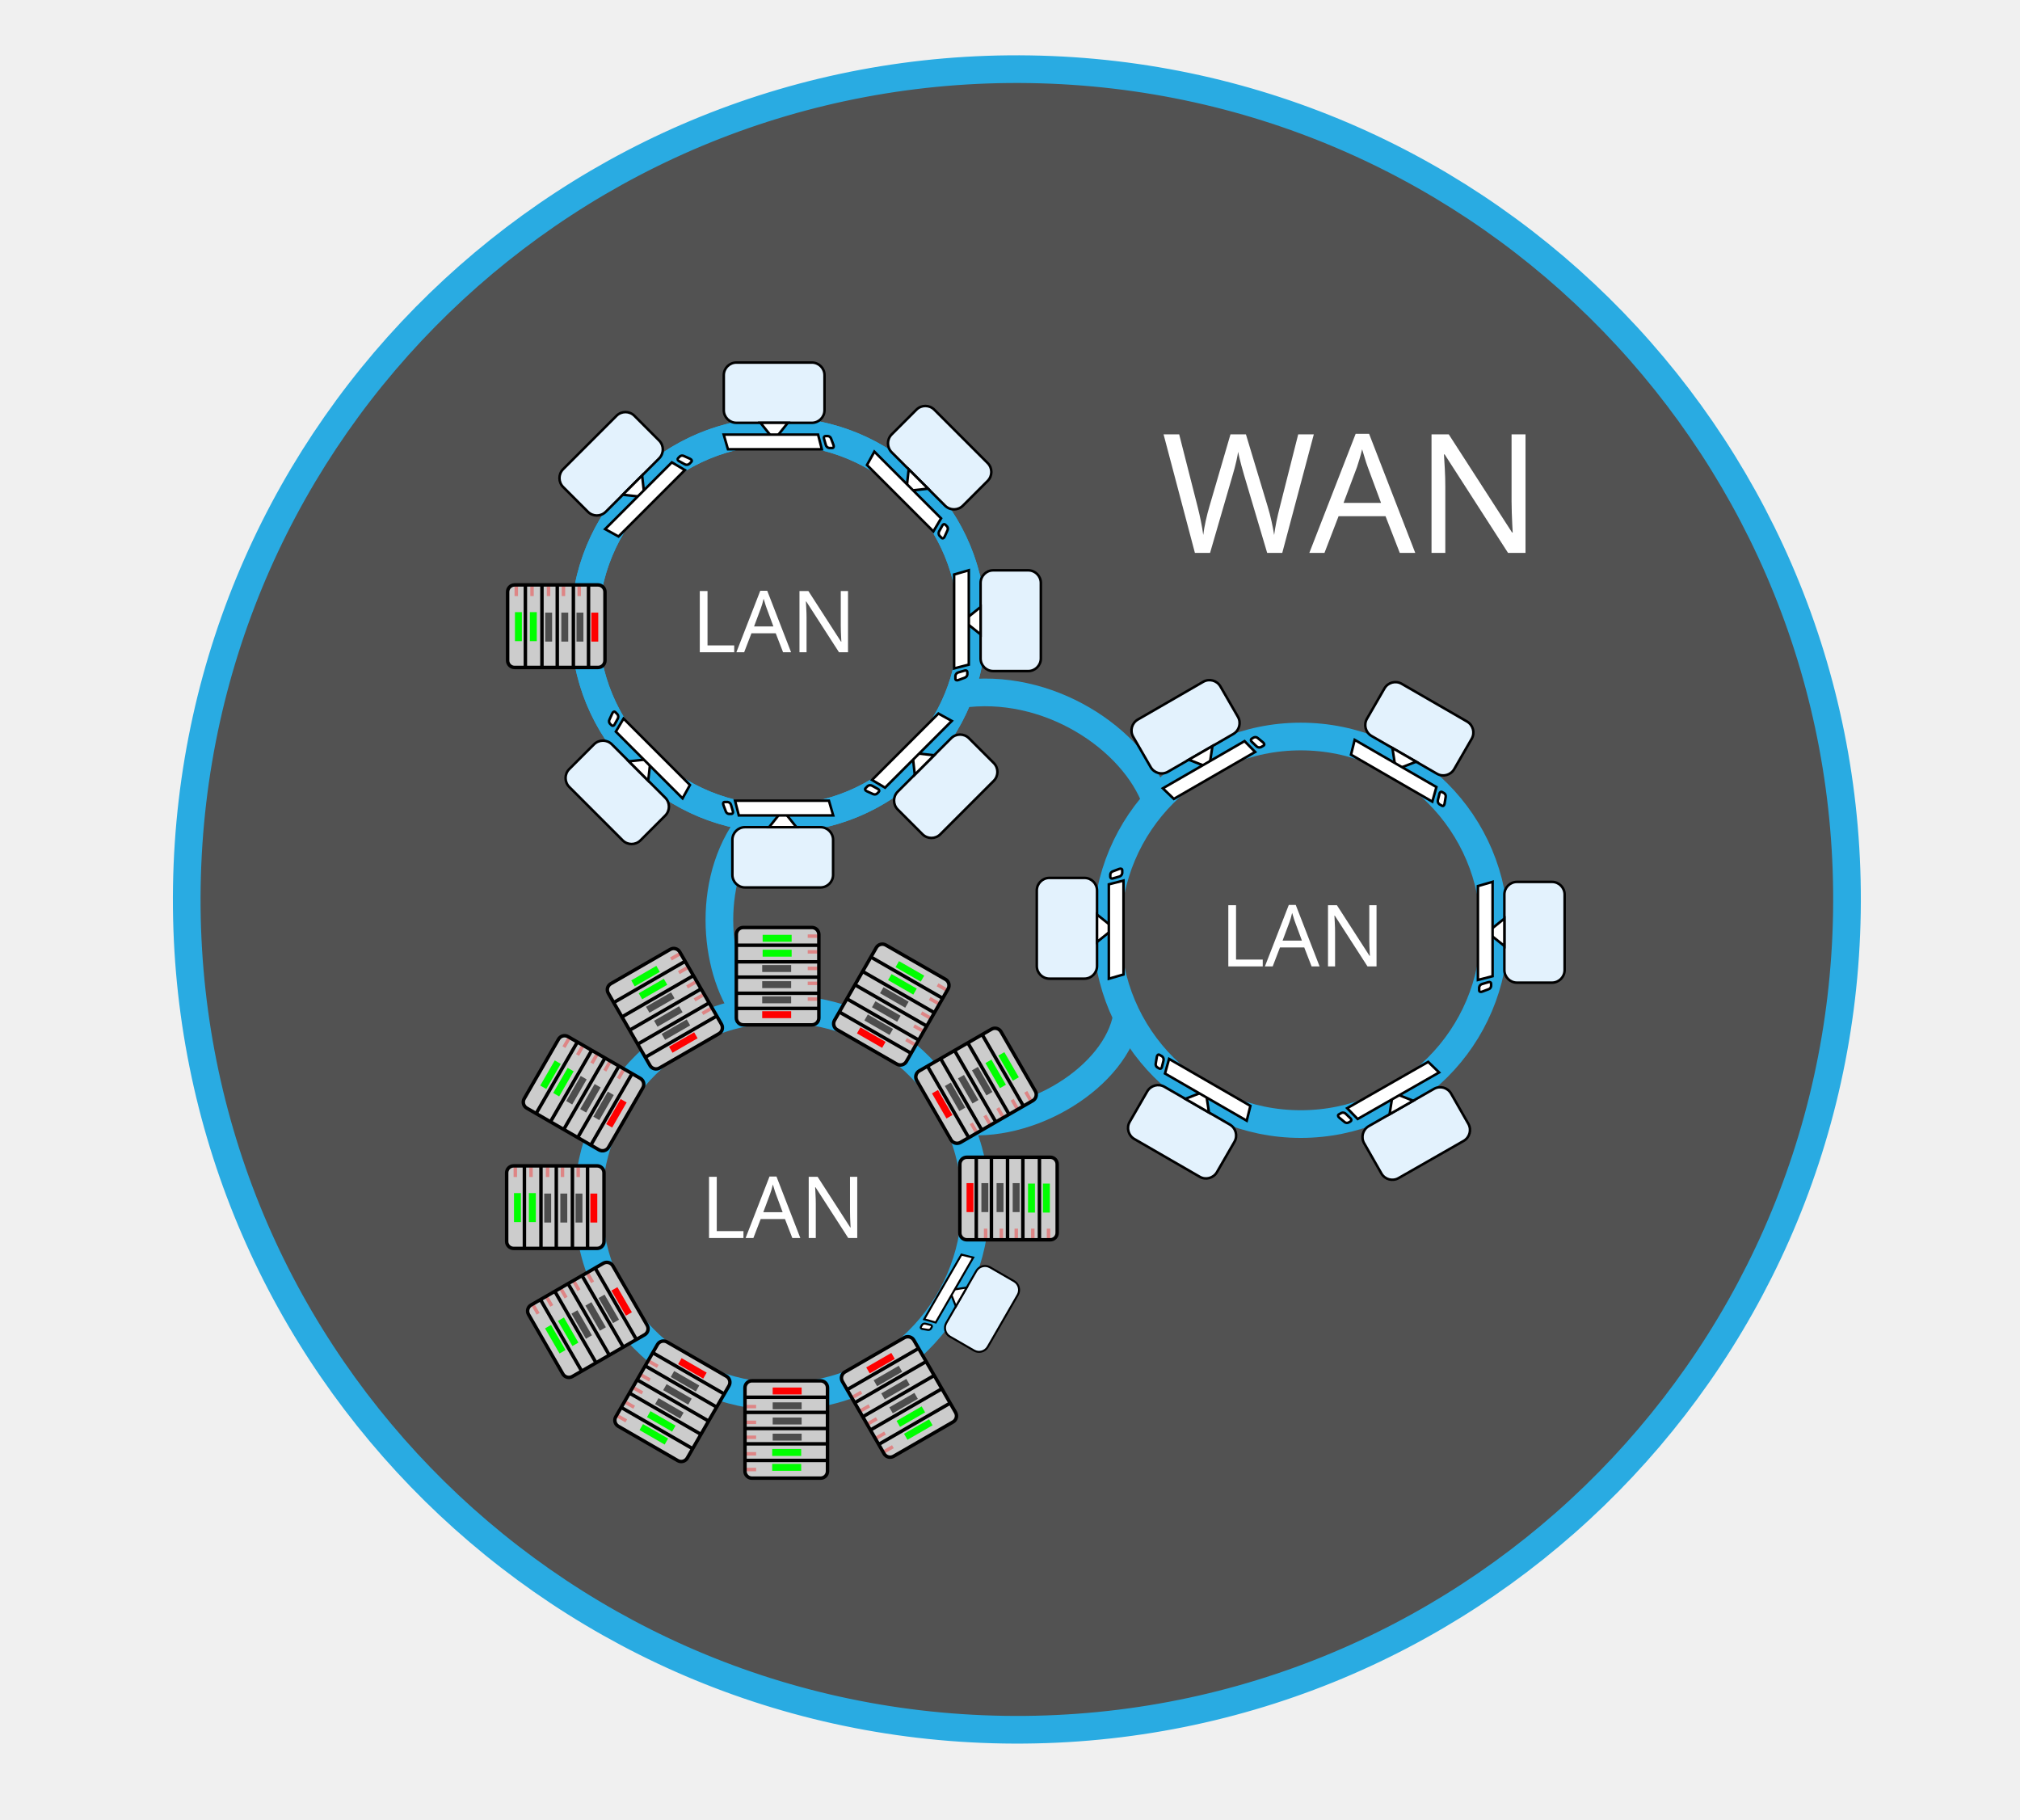
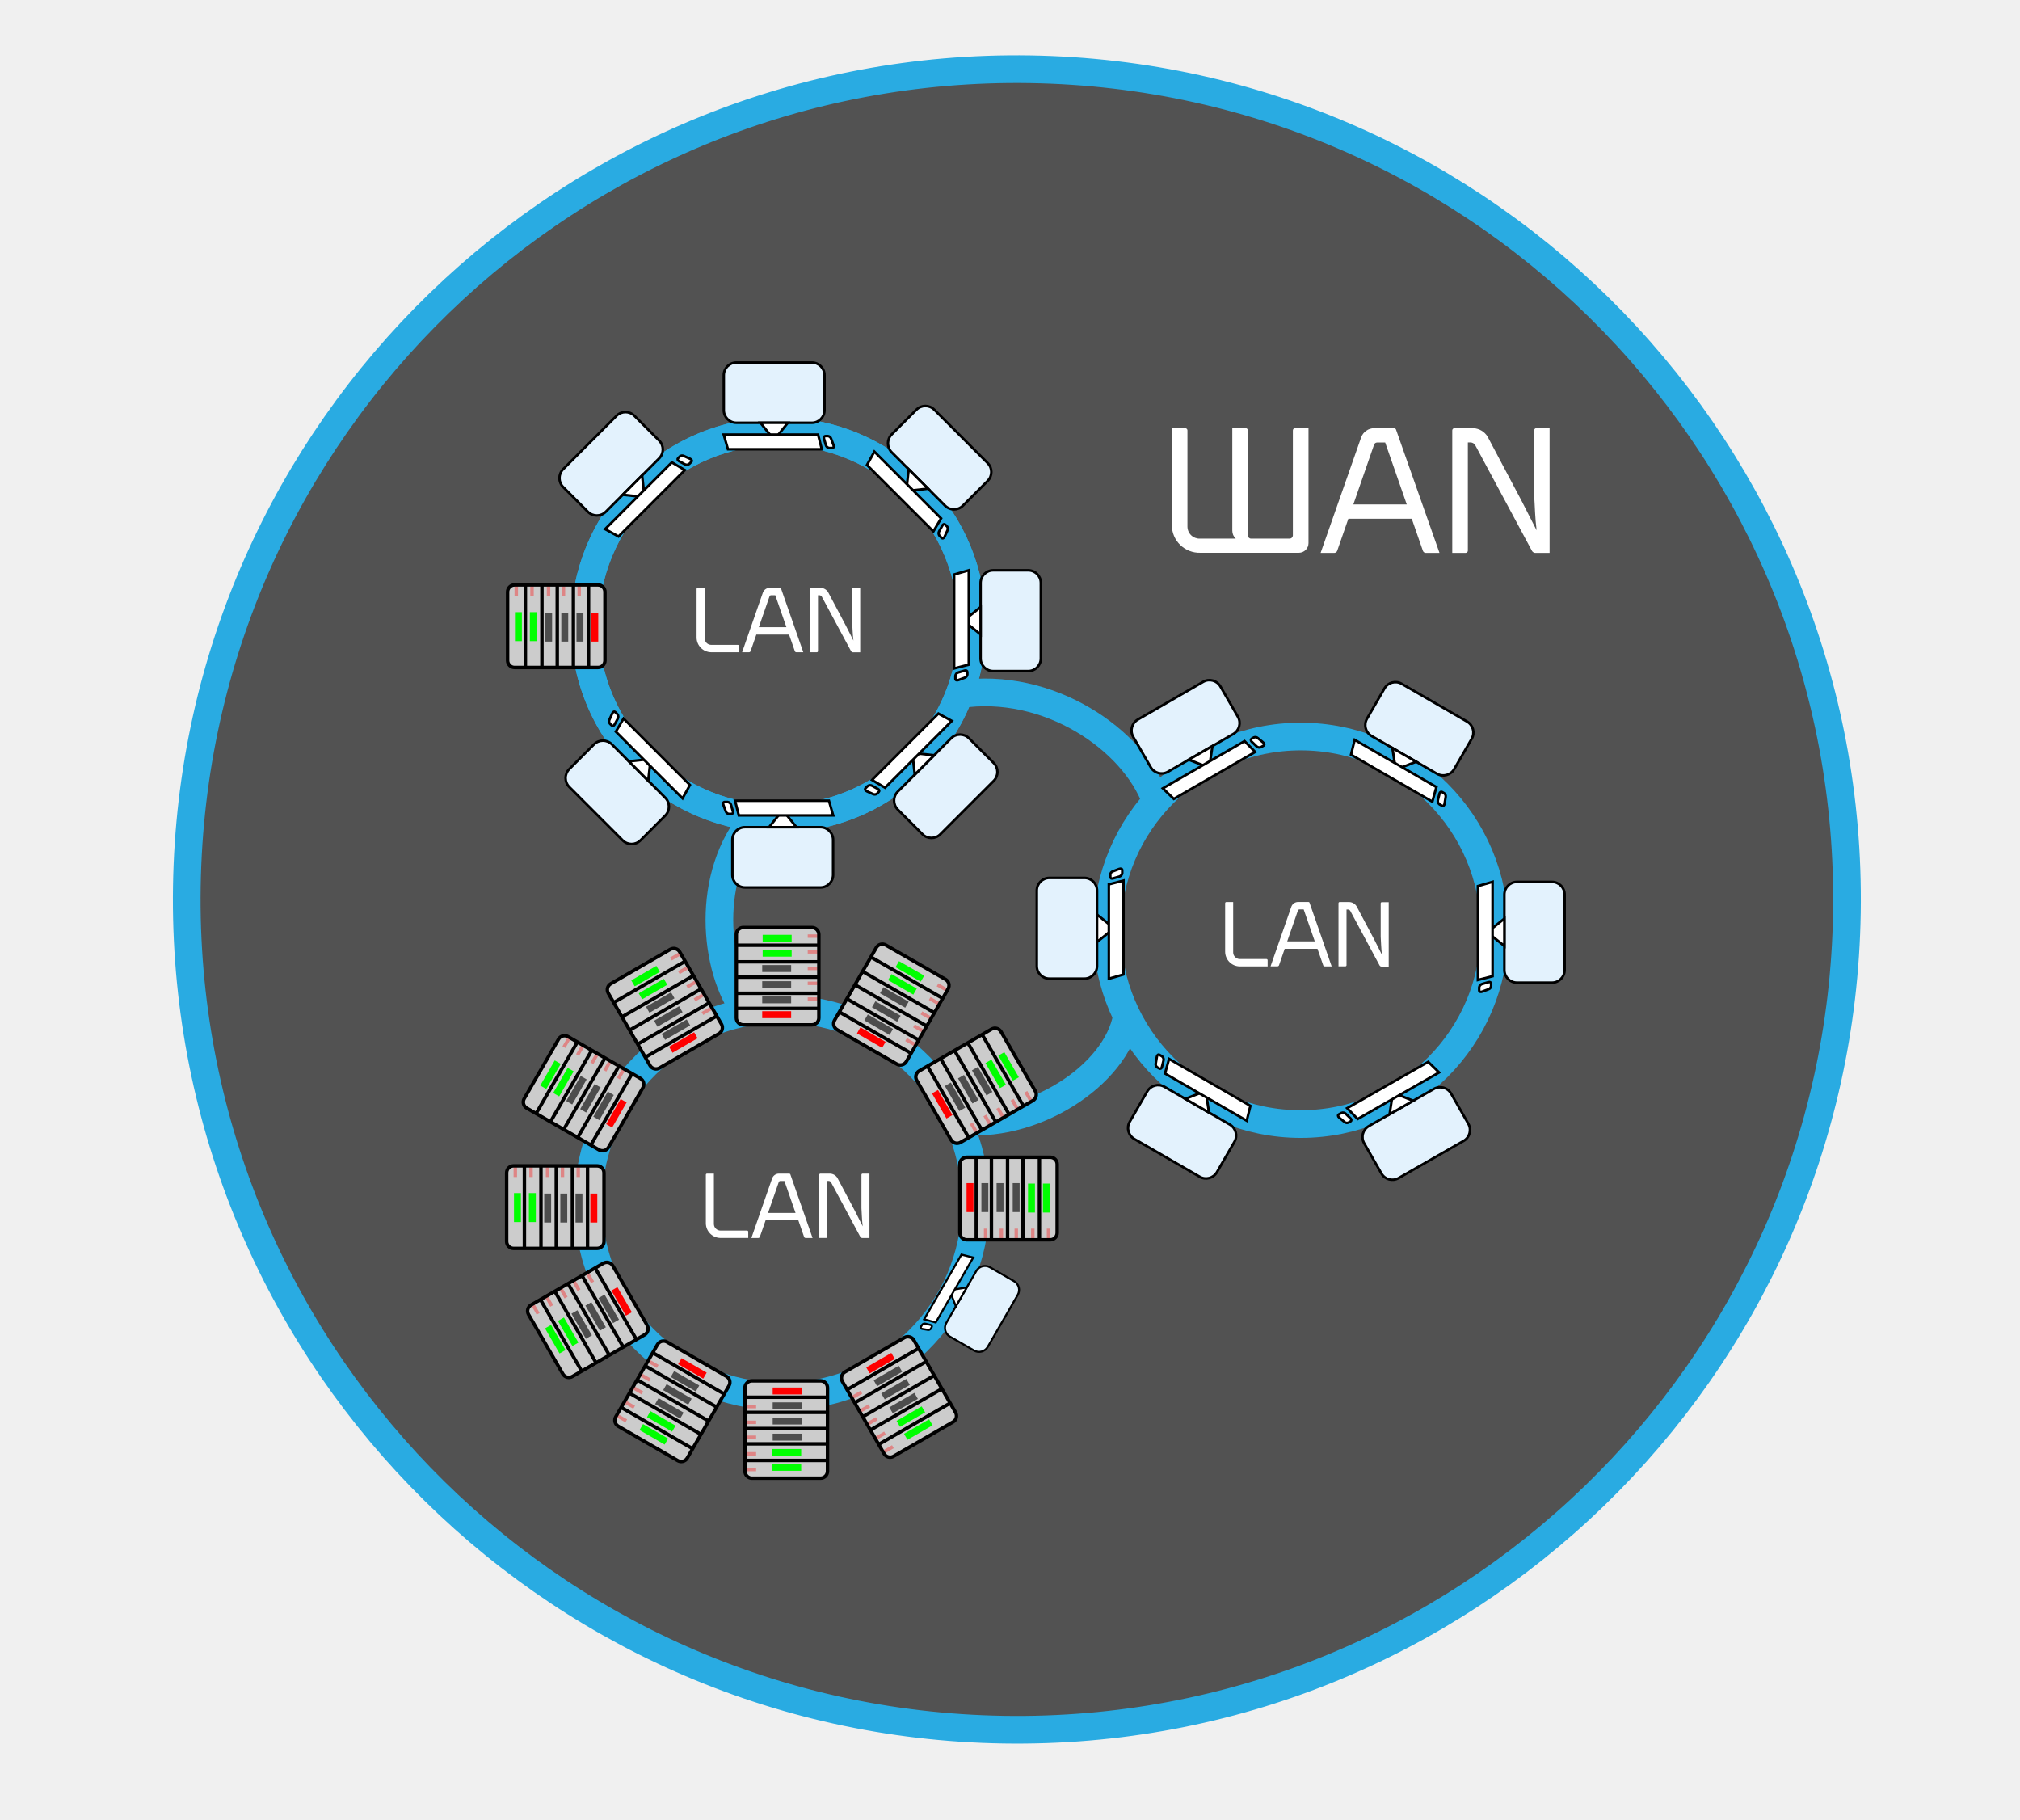
<svg xmlns="http://www.w3.org/2000/svg" xmlns:xlink="http://www.w3.org/1999/xlink" viewBox="0 0 584 526">
  <defs>
    <style>
      .cls-1 {
        fill: #e3f2fd;
      }

      .cls-1, .cls-2 {
        stroke: #000;
      }

      .cls-1, .cls-2, .cls-4, .cls-8, .cls-9 {
        stroke-miterlimit: 10;
      }

-       .cls-10, .cls-11, .cls-2 {
+       .cls-10, .cls-2 {
        fill: #fff;
      }

      .cls-3 {
        fill: #ccc;
      }

      .cls-4, .cls-9 {
        fill: none;
      }

      .cls-4 {
        stroke: red;
        opacity: 0.35;
      }

      .cls-5 {
        fill: lime;
      }

      .cls-6 {
        fill: #4d4d4d;
      }

      .cls-7 {
        fill: red;
      }

      .cls-8 {
        fill-opacity: 0.66;
      }

      .cls-8, .cls-9 {
        stroke: #29abe2;
        stroke-width: 8px;
-       }
- 
-       .cls-10 {
-         font-size: 24.78px;
-       }
- 
-       .cls-10, .cls-11 {
-         font-family: Prime-Regular, Prime;
-       }
- 
-       .cls-11 {
-         font-size: 48px;
      }
    </style>
    <symbol id="Computer" data-name="Computer" viewBox="0 0 44.75 35.34">
      <rect class="cls-1" x="0.69" y="0.5" width="39.89" height="23.86" rx="5" ry="5" />
      <polygon class="cls-2" points="20.64 31.13 15.22 24.36 26.05 24.36 20.64 31.13" />
      <polygon class="cls-2" points="39.52 34.84 2.34 34.84 0.66 29.03 38.03 29.03 39.52 34.84" />
      <path class="cls-2" d="M43.62,34.34H42.44a1.62,1.62,0,0,1-1.34-1.2l-.73-2.53c-.15-.54.11-1,.59-1h1a1.49,1.49,0,0,1,1.22,1l.95,2.53C44.4,33.8,44.16,34.34,43.62,34.34Z" />
    </symbol>
    <symbol id="Server" data-name="Server" viewBox="0 0 29.14 24.86">
      <path class="cls-3" d="M28.64,2.5V22.36a2,2,0,0,1-2,2H2.5a2,2,0,0,1-2-2V2.5a2,2,0,0,1,2-2H26.64a2,2,0,0,1,2,2" />
      <line class="cls-4" x1="3" y1="0.9" x2="3" y2="3.72" />
      <line class="cls-4" x1="7.55" y1="0.9" x2="7.55" y2="3.72" />
      <line class="cls-4" x1="12.33" y1="0.9" x2="12.33" y2="3.72" />
      <line class="cls-4" x1="16.64" y1="0.9" x2="16.64" y2="3.72" />
      <line class="cls-4" x1="21.19" y1="0.9" x2="21.19" y2="3.72" />
      <path d="M28.64,2.5h-.5V22.36a1.51,1.51,0,0,1-1.5,1.5H2.5A1.51,1.51,0,0,1,1,22.36V2.5A1.51,1.51,0,0,1,2.5,1H26.64a1.51,1.51,0,0,1,1.5,1.5h1A2.51,2.51,0,0,0,26.64,0H2.5A2.51,2.51,0,0,0,0,2.5V22.36a2.51,2.51,0,0,0,2.5,2.5H26.64a2.51,2.51,0,0,0,2.5-2.5V2.5h-.5" />
      <polyline class="cls-5" points="8.93 16.75 8.93 8.37 6.93 8.37 6.93 16.75" />
      <polyline class="cls-5" points="4.62 16.75 4.62 8.37 2.62 8.37 2.62 16.75" />
      <polyline points="10.92 24.36 10.92 0.5 9.92 0.5 9.92 24.36 10.92 24.36" />
      <polyline class="cls-6" points="13.36 16.88 13.36 8.51 11.36 8.51 11.36 16.88" />
      <polyline points="15.35 24.49 15.35 0.63 14.35 0.63 14.35 24.49" />
      <polyline class="cls-6" points="18.02 16.88 18.02 8.51 16.02 8.51 16.02 16.88" />
      <polyline points="20.01 24.49 20.01 0.63 19.01 0.63 19.01 24.49 20.01 24.49" />
      <polyline class="cls-6" points="22.41 16.88 22.41 8.51 20.41 8.51 20.41 16.88" />
      <polyline class="cls-7" points="26.7 16.88 26.7 8.51 24.7 8.51 24.7 16.88" />
      <polyline points="24.39 24.49 24.39 0.63 23.39 0.63 23.39 24.49" />
      <polyline points="6.13 24.36 6.13 0.5 5.13 0.5 5.13 24.36 6.13 24.36" />
    </symbol>
  </defs>
  <g id="Base">
    <circle class="cls-8" cx="294" cy="260" r="240" transform="translate(29.35 549.82) rotate(-89.09)" />
    <circle class="cls-9" cx="225.06" cy="180.66" r="56.01" />
    <circle class="cls-9" cx="225.06" cy="180.66" r="56.01" transform="translate(-61.83 212.05) rotate(-45)" />
    <circle class="cls-9" cx="376.05" cy="268.9" r="56.01" />
    <circle class="cls-9" cx="226.06" cy="347.67" r="56.01" transform="translate(-143.55 159.61) rotate(-30)" />
    <path class="cls-9" d="M325.81,293.68c-3,17.41-28,33.15-49.07,30.14" />
    <path class="cls-9" d="M334.23,231.63c-6.48-18-31.26-34.78-56.86-30.94" />
    <path class="cls-9" d="M215.74,292.61c-9.51-12.68-12-39.73,2.48-56.36" />
-     <text class="cls-10" transform="translate(352.71 279.34)">LAN</text>
-     <text class="cls-10" transform="translate(202.58 357.84)">LAN</text>
-     <text class="cls-10" transform="translate(199.91 188.53)">LAN</text>
-     <text class="cls-11" transform="translate(335.82 159.82)">WAN</text>
+     <g>
+       <path class="cls-10" d="M354.2,275.05v-14a.33.33,0,0,1,.32-.32h2v14.55a1.93,1.93,0,0,0,1.91,1.93h7.73a.33.33,0,0,1,.32.32v1.81h-8.05A4.28,4.28,0,0,1,354.2,275.05Z" />
+       <path class="cls-10" d="M385,279.34h-2a.46.46,0,0,1-.45-.32l-1.66-4.78h-9.47L369.78,279a.49.49,0,0,1-.45.32h-2l6-17.22a2.09,2.09,0,0,1,2-1.39h2.95a.34.34,0,0,1,.3.17Zm-4.88-7.24-3.22-9.24h-1.21a.48.48,0,0,0-.45.32l-3.1,8.92Z" />
+       <path class="cls-10" d="M399.54,276c-.25-1.93-.25-3.49-.37-5.25v-9.66a.33.33,0,0,1,.32-.32h2v18.61h-2.16a.61.61,0,0,1-.47-.3l-8.48-15.79a.84.84,0,0,0-.67-.4h-.42V279a.33.33,0,0,1-.32.32h-2V261.05a.33.33,0,0,1,.32-.32h2.82a2.63,2.63,0,0,1,2.11,1.26l5.06,9.54Z" />
+     </g>
+     <g>
+       <path class="cls-10" d="M204.07,353.55v-14a.33.33,0,0,1,.32-.32h2v14.54a1.93,1.93,0,0,0,1.91,1.93H216a.33.33,0,0,1,.32.32v1.81h-8.05A4.28,4.28,0,0,1,204.07,353.55Z" />
+       <path class="cls-10" d="M234.92,357.84h-2a.46.46,0,0,1-.45-.32l-1.66-4.78h-9.47l-1.66,4.78a.49.49,0,0,1-.45.32h-2l6-17.22a2.09,2.09,0,0,1,2-1.39h2.95a.34.34,0,0,1,.3.17ZM230,350.6l-3.22-9.24H225.6a.48.48,0,0,0-.45.32l-3.1,8.92Z" />
+       <path class="cls-10" d="M249.42,354.47c-.25-1.93-.25-3.49-.37-5.25v-9.67a.33.33,0,0,1,.32-.32h2v18.61h-2.16a.61.61,0,0,1-.47-.3l-8.48-15.79a.84.84,0,0,0-.67-.4h-.42v16.16a.33.33,0,0,1-.32.32h-2V339.55a.33.33,0,0,1,.32-.32H240a2.63,2.63,0,0,1,2.11,1.26l5.06,9.54Z" />
+     </g>
+     <g>
+       <path class="cls-10" d="M201.39,184.24v-14a.33.33,0,0,1,.32-.32h2v14.55a1.93,1.93,0,0,0,1.91,1.93h7.73a.33.33,0,0,1,.32.32v1.81h-8.05A4.28,4.28,0,0,1,201.39,184.24Z" />
+       <path class="cls-10" d="M232.24,188.53h-2a.46.46,0,0,1-.45-.32l-1.66-4.78h-9.47L217,188.21a.49.49,0,0,1-.45.32h-2l6-17.22a2.09,2.09,0,0,1,2-1.39h2.95a.34.34,0,0,1,.3.17Zm-4.88-7.24-3.22-9.24h-1.21a.48.48,0,0,0-.45.32l-3.1,8.92Z" />
+       <path class="cls-10" d="M246.74,185.16c-.25-1.93-.25-3.49-.37-5.25v-9.66a.33.33,0,0,1,.32-.32h2v18.61h-2.16a.61.61,0,0,1-.47-.3l-8.48-15.79a.84.84,0,0,0-.67-.4h-.42v16.16a.33.33,0,0,1-.32.32h-2V170.24a.33.33,0,0,1,.32-.32h2.82a2.63,2.63,0,0,1,2.11,1.26l5.06,9.54Z" />
+     </g>
+     <g>
+       <path class="cls-10" d="M378.3,123.77V157a2.79,2.79,0,0,1-2.78,2.78H347a8,8,0,0,1-8.21-8V123.77h3.89a.64.64,0,0,1,.62.62v27.84a3.5,3.5,0,0,0,3.7,3.46h10.27a3.1,3.1,0,0,1-1-2.3V123.77h3.89a.64.64,0,0,1,.62.62v30.39a.91.91,0,0,0,.91.91h11.18a.94.94,0,0,0,.91-.91V124.39a.64.64,0,0,1,.62-.62Z" />
+       <path class="cls-10" d="M416.17,159.82h-3.94a.89.89,0,0,1-.86-.62l-3.22-9.26H389.82l-3.22,9.26a.94.94,0,0,1-.86.62H381.8l11.71-33.36a4,4,0,0,1,3.79-2.69H403a.67.67,0,0,1,.58.34Zm-9.46-14-6.24-17.91h-2.35a.92.92,0,0,0-.86.62l-6,17.28Z" />
+       <path class="cls-10" d="M444.25,153.29c-.48-3.74-.48-6.77-.72-10.18V124.39a.64.64,0,0,1,.63-.62H448v36.05h-4.18a1.18,1.18,0,0,1-.91-.58l-16.42-30.58a1.62,1.62,0,0,0-1.3-.77h-.82v31.3a.64.64,0,0,1-.62.62h-3.89V124.39a.64.64,0,0,1,.62-.62H426a5.1,5.1,0,0,1,4.08,2.45l9.79,18.48Z" />
+     </g>
  </g>
  <g id="Comps">
    <g id="TopLRing">
      <use width="44.75" height="35.34" transform="translate(182.69 246.09) rotate(-135) scale(0.73)" xlink:href="#Computer" />
      <use width="44.75" height="35.34" transform="translate(241.36 256.88) rotate(180) scale(0.73)" xlink:href="#Computer" />
      <use width="44.75" height="35.34" transform="translate(290.49 223.03) rotate(135) scale(0.73)" xlink:href="#Computer" />
      <use width="44.75" height="35.34" transform="translate(267.43 115.22) rotate(45) scale(0.73)" xlink:href="#Computer" />
      <use width="44.75" height="35.34" transform="translate(301.28 164.35) rotate(90) scale(0.73)" xlink:href="#Computer" />
      <use width="44.75" height="35.34" transform="translate(208.75 104.43) scale(0.73)" xlink:href="#Computer" />
      <use width="44.75" height="35.34" transform="translate(159.62 138.29) rotate(-45) scale(0.73)" xlink:href="#Computer" />
      <use width="29.14" height="24.86" transform="translate(146.26 168.57)" xlink:href="#Server" />
    </g>
    <g id="RightRing">
      <use width="44.75" height="35.34" transform="translate(452.71 254.41) rotate(90) scale(0.73)" xlink:href="#Computer" />
      <use width="44.75" height="35.34" transform="translate(401.83 195.26) rotate(30) scale(0.73)" xlink:href="#Computer" />
      <use width="44.75" height="35.34" transform="translate(325.17 209.75) rotate(-30) scale(0.73)" xlink:href="#Computer" />
      <use width="44.75" height="35.34" transform="translate(299.38 283.38) rotate(-90) scale(0.73)" xlink:href="#Computer" />
      <use width="44.75" height="35.34" transform="translate(350.26 342.53) rotate(-150) scale(0.73)" xlink:href="#Computer" />
      <use width="44.75" height="35.34" transform="matrix(-0.63, 0.36, -0.36, -0.63, 426.92, 328.04)" xlink:href="#Computer" />
    </g>
    <g id="BottomRing">
      <use width="44.75" height="35.34" transform="translate(296.14 371.58) rotate(120) scale(0.58)" xlink:href="#Computer" />
      <use width="29.14" height="24.86" transform="translate(306.14 358.86) rotate(180)" xlink:href="#Server" />
      <use width="29.14" height="24.86" transform="translate(301.01 317.32) rotate(150)" xlink:href="#Server" />
      <use width="29.14" height="24.86" transform="matrix(-0.5, 0.87, -0.87, -0.5, 275.79, 283.91)" xlink:href="#Server" />
      <use width="29.14" height="24.86" transform="translate(237.24 267.59) rotate(90)" xlink:href="#Server" />
      <use width="29.14" height="24.86" transform="translate(195.7 272.73) rotate(60)" xlink:href="#Server" />
      <use width="29.14" height="24.86" transform="translate(162.3 297.95) rotate(30)" xlink:href="#Server" />
      <use id="Server-17" data-name="Server" width="29.14" height="24.86" transform="translate(145.98 336.49)" xlink:href="#Server" />
      <use width="29.14" height="24.86" transform="translate(151.12 378.03) rotate(-30)" xlink:href="#Server" />
      <use width="29.14" height="24.86" transform="translate(176.34 411.44) rotate(-60)" xlink:href="#Server" />
      <use width="29.14" height="24.86" transform="translate(214.88 427.76) rotate(-90)" xlink:href="#Server" />
      <use width="29.14" height="24.86" transform="translate(256.42 422.62) rotate(-120)" xlink:href="#Server" />
    </g>
  </g>
</svg>
